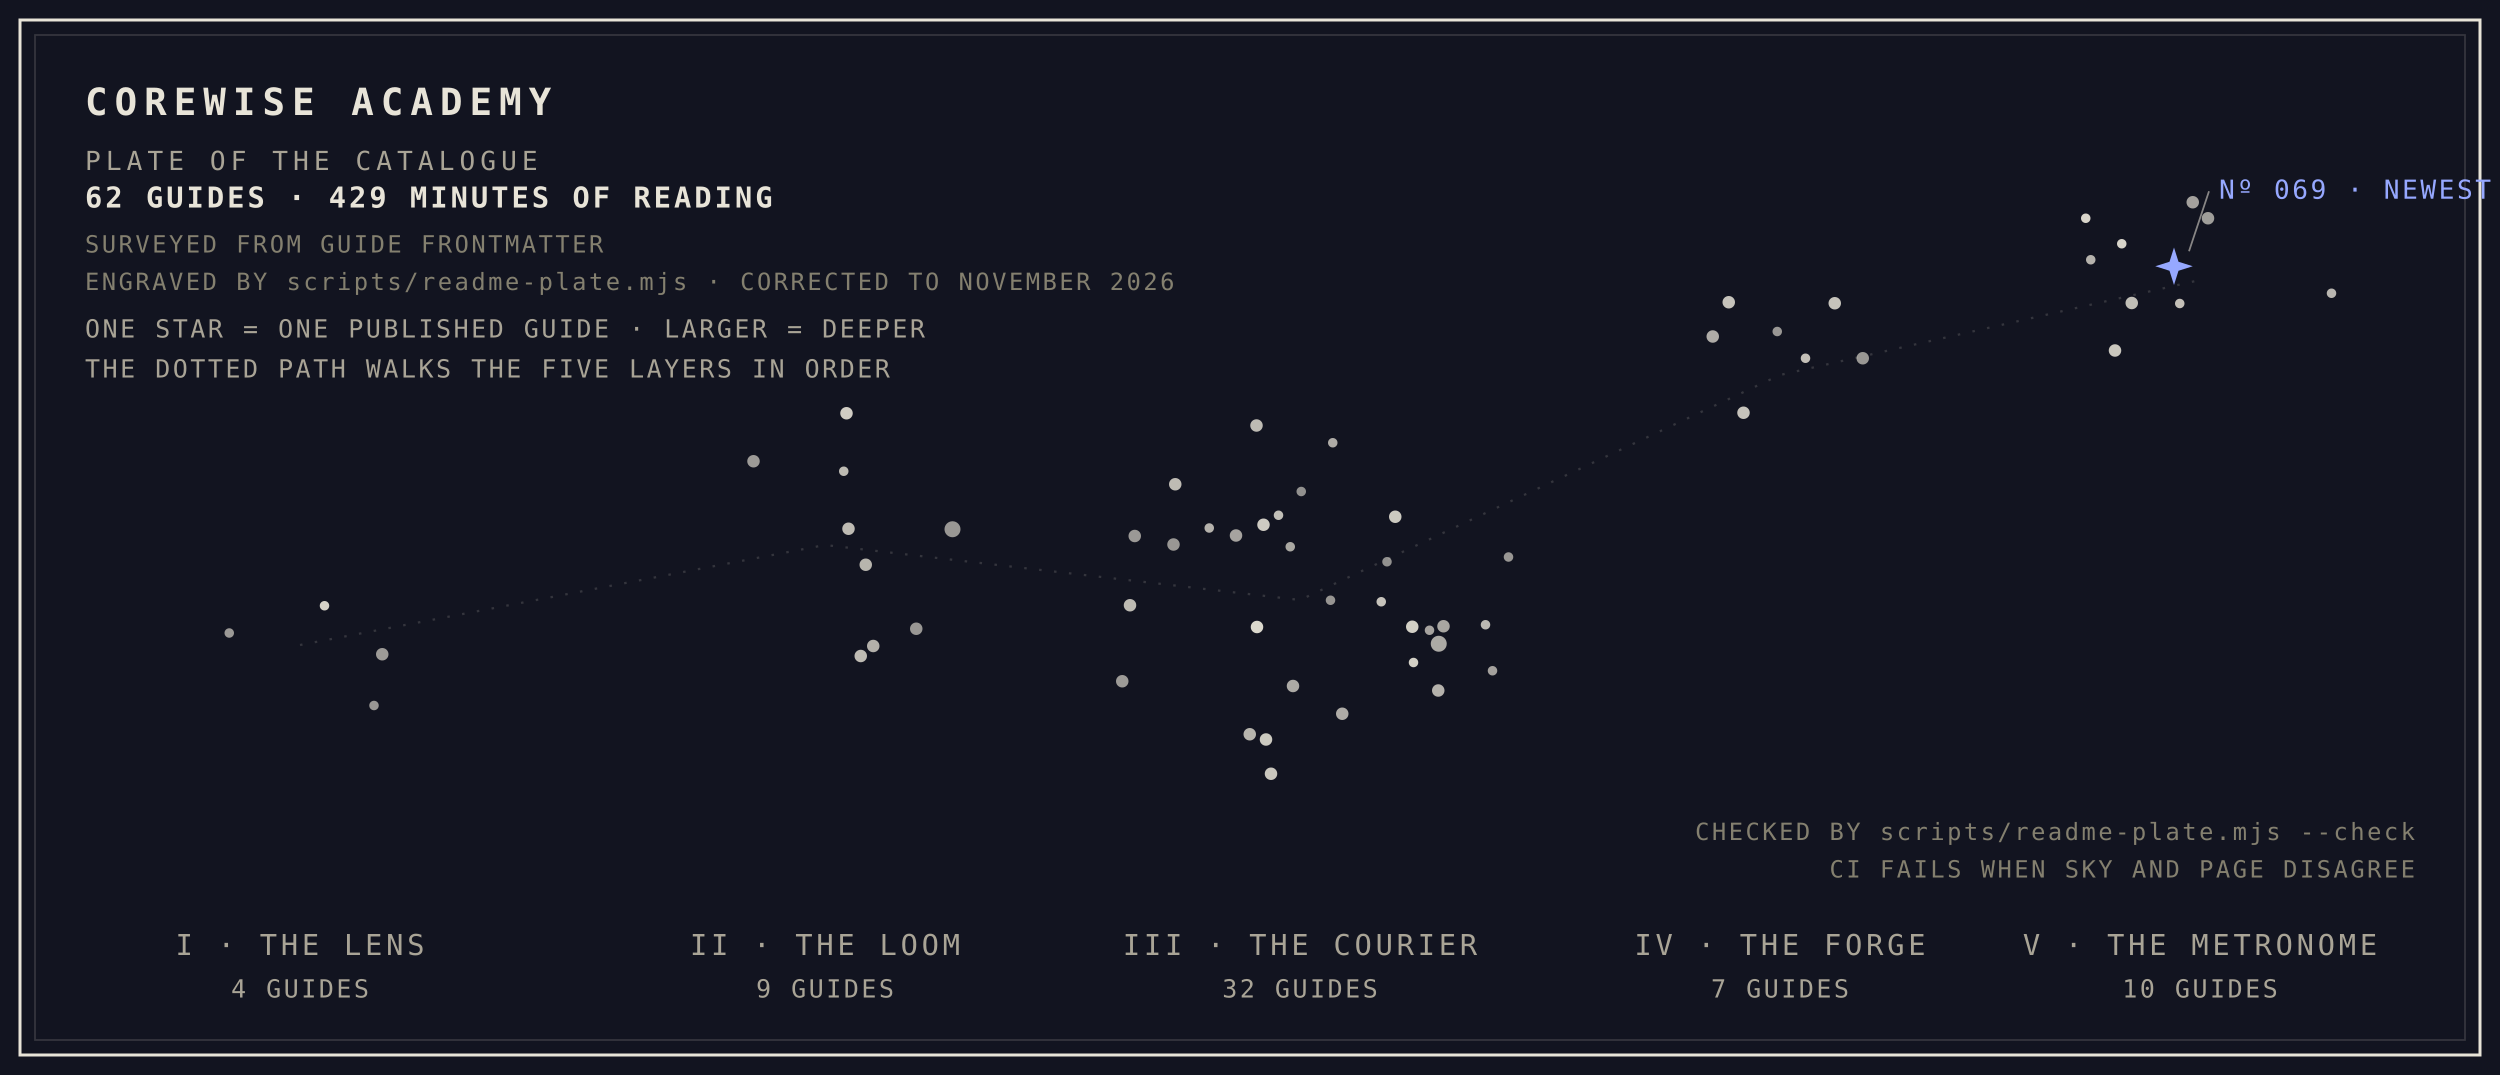
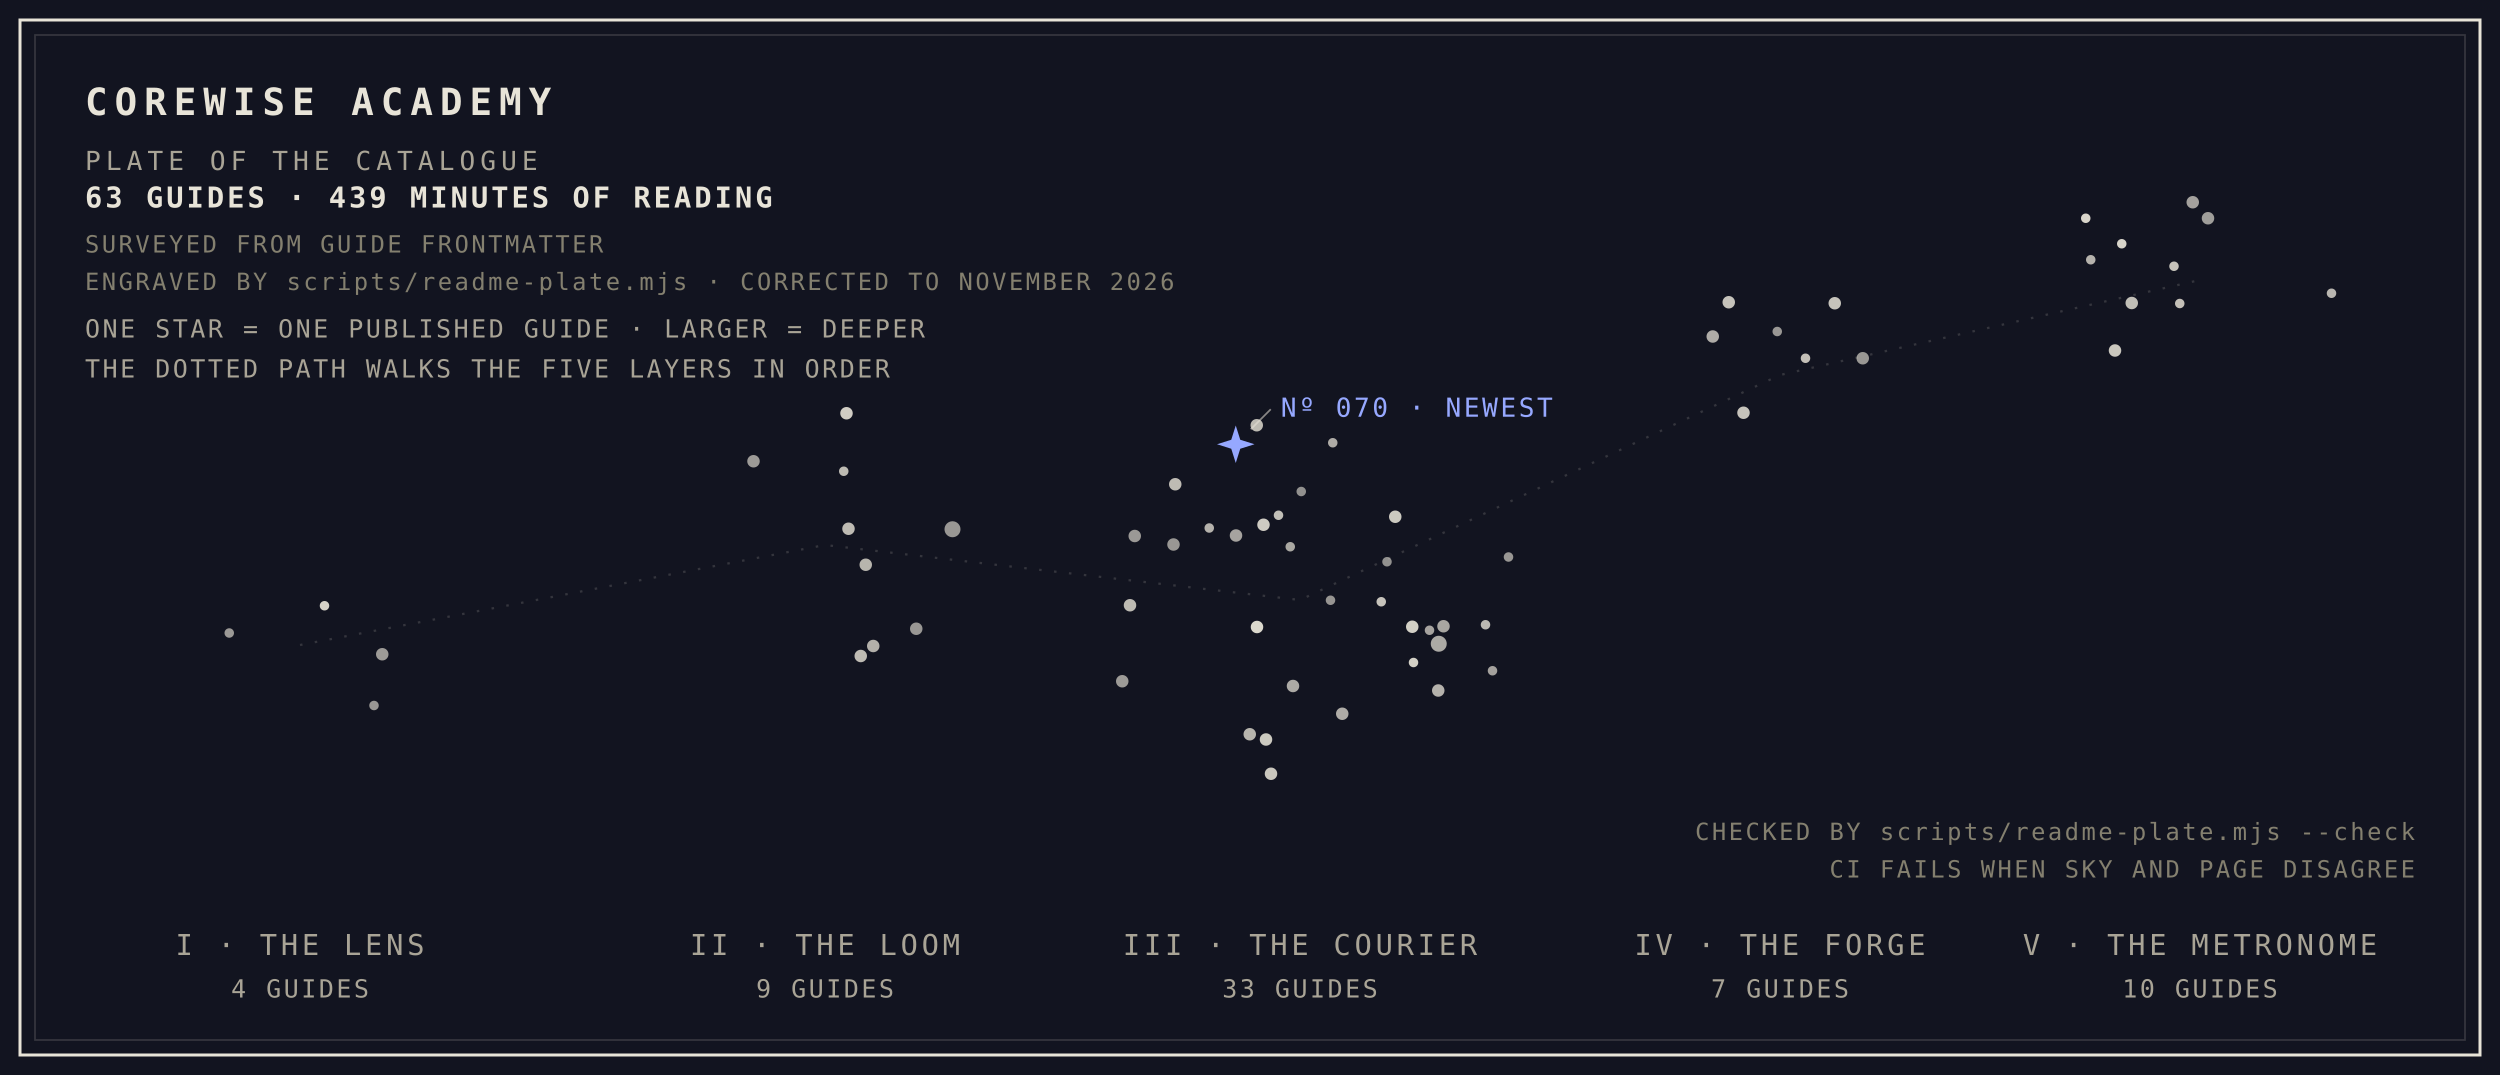
- <svg xmlns="http://www.w3.org/2000/svg" viewBox="0 0 1000 430" role="img" aria-label="Chart of the CoreWise Academy catalogue: 62 published guides as stars in five constellations, one per curriculum layer.">
+ <svg xmlns="http://www.w3.org/2000/svg" viewBox="0 0 1000 430" role="img" aria-label="Chart of the CoreWise Academy catalogue: 63 published guides as stars in five constellations, one per curriculum layer.">
  <g font-family="ui-monospace, 'IBM Plex Mono', SFMono-Regular, Menlo, monospace">
    <rect x="0" y="0" width="1000" height="430" fill="#121420" />
    <rect x="8" y="8" width="984" height="414" fill="none" stroke="#e8e4d8" stroke-width="1.2" />
    <rect x="14" y="14" width="972" height="402" fill="none" stroke="#e8e4d8" stroke-opacity="0.16" stroke-width="0.7" />
    <path d="M 120 258 L 330 218 L 520 240 L 712 150 L 880 112" fill="none" stroke="#e8e4d8" stroke-opacity="0.16" stroke-width="0.9" stroke-dasharray="1 5" />
    <circle cx="91.7" cy="253.2" r="1.9" fill="#e8e4d8" fill-opacity="0.64" />
    <circle cx="129.8" cy="242.3" r="1.9" fill="#e8e4d8" fill-opacity="0.91" />
    <circle cx="149.6" cy="282.2" r="1.9" fill="#e8e4d8" fill-opacity="0.63" />
    <circle cx="152.9" cy="261.7" r="2.5" fill="#e8e4d8" fill-opacity="0.65" />
    <text x="120" y="382" text-anchor="middle" font-size="11.5" letter-spacing="1.5" fill="#a9a496">I · THE LENS</text>
    <text x="120" y="399" text-anchor="middle" font-size="10" letter-spacing="1" fill="#a9a496">4 GUIDES</text>
    <circle cx="337.5" cy="188.5" r="1.9" fill="#e8e4d8" fill-opacity="0.8" />
    <circle cx="381" cy="211.7" r="3.2" fill="#e8e4d8" fill-opacity="0.63" />
    <circle cx="301.4" cy="184.5" r="2.5" fill="#e8e4d8" fill-opacity="0.65" />
    <circle cx="349.3" cy="258.4" r="2.5" fill="#e8e4d8" fill-opacity="0.75" />
    <circle cx="338.6" cy="165.3" r="2.5" fill="#e8e4d8" fill-opacity="0.89" />
    <circle cx="344.3" cy="262.4" r="2.5" fill="#e8e4d8" fill-opacity="0.8" />
    <circle cx="366.5" cy="251.5" r="2.5" fill="#e8e4d8" fill-opacity="0.63" />
    <circle cx="346.3" cy="225.9" r="2.5" fill="#e8e4d8" fill-opacity="0.77" />
    <circle cx="339.4" cy="211.5" r="2.5" fill="#e8e4d8" fill-opacity="0.8" />
    <text x="330" y="382" text-anchor="middle" font-size="11.5" letter-spacing="1.5" fill="#a9a496">II · THE LOOM</text>
    <text x="330" y="399" text-anchor="middle" font-size="10" letter-spacing="1" fill="#a9a496">9 GUIDES</text>
    <circle cx="575.3" cy="276.2" r="2.5" fill="#e8e4d8" fill-opacity="0.76" />
    <circle cx="469.4" cy="217.8" r="2.5" fill="#e8e4d8" fill-opacity="0.63" />
    <circle cx="564.9" cy="250.7" r="2.5" fill="#e8e4d8" fill-opacity="0.9" />
    <circle cx="516.1" cy="218.7" r="1.9" fill="#e8e4d8" fill-opacity="0.71" />
    <circle cx="448.9" cy="272.5" r="2.5" fill="#e8e4d8" fill-opacity="0.65" />
    <circle cx="536.9" cy="285.5" r="2.5" fill="#e8e4d8" fill-opacity="0.73" />
    <circle cx="506.4" cy="295.8" r="2.5" fill="#e8e4d8" fill-opacity="0.87" />
    <circle cx="552.5" cy="240.7" r="1.9" fill="#e8e4d8" fill-opacity="0.84" />
    <circle cx="505.4" cy="209.9" r="2.5" fill="#e8e4d8" fill-opacity="0.88" />
    <circle cx="517.2" cy="274.4" r="2.5" fill="#e8e4d8" fill-opacity="0.72" />
    <circle cx="483.7" cy="211.2" r="1.9" fill="#e8e4d8" fill-opacity="0.76" />
    <circle cx="533.1" cy="177.1" r="1.9" fill="#e8e4d8" fill-opacity="0.73" />
    <circle cx="571.8" cy="252.1" r="1.9" fill="#e8e4d8" fill-opacity="0.69" />
    <circle cx="494.4" cy="214.2" r="2.5" fill="#e8e4d8" fill-opacity="0.69" />
    <circle cx="520.5" cy="196.6" r="1.9" fill="#e8e4d8" fill-opacity="0.6" />
    <circle cx="575.5" cy="257.5" r="3.2" fill="#e8e4d8" fill-opacity="0.72" />
    <circle cx="453.9" cy="214.4" r="2.5" fill="#e8e4d8" fill-opacity="0.64" />
    <circle cx="532.2" cy="240.1" r="1.9" fill="#e8e4d8" fill-opacity="0.62" />
    <circle cx="470.1" cy="193.7" r="2.5" fill="#e8e4d8" fill-opacity="0.8" />
-     <circle cx="502.6" cy="170.2" r="2.5" fill="#e8e4d8" fill-opacity="0.8" />
+     <circle cx="502.7" cy="170.1" r="2.5" fill="#e8e4d8" fill-opacity="0.8" />
    <circle cx="452" cy="242.1" r="2.5" fill="#e8e4d8" fill-opacity="0.8" />
+     <path d="M12 0 L14.88 9.12 L24 12 L14.88 14.88 L12 24 L9.12 14.88 L0 12 L9.12 9.12 Z" transform="translate(486.80 170.20) scale(0.625)" fill="#96a8ff" />
    <circle cx="499.9" cy="293.7" r="2.5" fill="#e8e4d8" fill-opacity="0.77" />
    <circle cx="508.4" cy="309.5" r="2.5" fill="#e8e4d8" fill-opacity="0.86" />
    <circle cx="511.4" cy="206.1" r="1.9" fill="#e8e4d8" fill-opacity="0.82" />
    <circle cx="603.4" cy="222.8" r="1.9" fill="#e8e4d8" fill-opacity="0.63" />
    <circle cx="502.8" cy="250.8" r="2.5" fill="#e8e4d8" fill-opacity="0.94" />
    <circle cx="577.4" cy="250.5" r="2.5" fill="#e8e4d8" fill-opacity="0.7" />
    <circle cx="565.4" cy="265" r="1.9" fill="#e8e4d8" fill-opacity="0.9" />
    <circle cx="597" cy="268.3" r="1.9" fill="#e8e4d8" fill-opacity="0.68" />
    <circle cx="594.2" cy="249.9" r="1.9" fill="#e8e4d8" fill-opacity="0.79" />
    <circle cx="554.8" cy="224.7" r="1.9" fill="#e8e4d8" fill-opacity="0.6" />
    <circle cx="558.1" cy="206.7" r="2.5" fill="#e8e4d8" fill-opacity="0.87" />
    <text x="520" y="382" text-anchor="middle" font-size="11.5" letter-spacing="1.5" fill="#a9a496">III · THE COURIER</text>
-     <text x="520" y="399" text-anchor="middle" font-size="10" letter-spacing="1" fill="#a9a496">32 GUIDES</text>
+     <text x="520" y="399" text-anchor="middle" font-size="10" letter-spacing="1" fill="#a9a496">33 GUIDES</text>
    <circle cx="710.9" cy="132.6" r="1.9" fill="#e8e4d8" fill-opacity="0.63" />
    <circle cx="691.5" cy="120.9" r="2.5" fill="#e8e4d8" fill-opacity="0.84" />
    <circle cx="745.1" cy="143.3" r="2.5" fill="#e8e4d8" fill-opacity="0.63" />
    <circle cx="722.2" cy="143.3" r="1.9" fill="#e8e4d8" fill-opacity="0.83" />
    <circle cx="697.4" cy="165.1" r="2.5" fill="#e8e4d8" fill-opacity="0.84" />
    <circle cx="685.1" cy="134.6" r="2.5" fill="#e8e4d8" fill-opacity="0.73" />
    <circle cx="733.9" cy="121.3" r="2.5" fill="#e8e4d8" fill-opacity="0.84" />
    <text x="712" y="382" text-anchor="middle" font-size="11.5" letter-spacing="1.5" fill="#a9a496">IV · THE FORGE</text>
    <text x="712" y="399" text-anchor="middle" font-size="10" letter-spacing="1" fill="#a9a496">7 GUIDES</text>
    <circle cx="846" cy="140.2" r="2.5" fill="#e8e4d8" fill-opacity="0.86" />
    <circle cx="848.7" cy="97.5" r="1.9" fill="#e8e4d8" fill-opacity="0.92" />
    <circle cx="852.7" cy="121.2" r="2.5" fill="#e8e4d8" fill-opacity="0.82" />
    <circle cx="871.9" cy="121.4" r="1.9" fill="#e8e4d8" fill-opacity="0.83" />
    <circle cx="883.2" cy="87.3" r="2.5" fill="#e8e4d8" fill-opacity="0.66" />
    <circle cx="836.3" cy="103.9" r="1.9" fill="#e8e4d8" fill-opacity="0.76" />
    <circle cx="877.1" cy="80.9" r="2.5" fill="#e8e4d8" fill-opacity="0.68" />
    <circle cx="932.6" cy="117.3" r="1.9" fill="#e8e4d8" fill-opacity="0.78" />
-     <path d="M12 0 L14.88 9.12 L24 12 L14.88 14.88 L12 24 L9.12 14.88 L0 12 L9.12 9.12 Z" transform="translate(862.10 99.00) scale(0.625)" fill="#96a8ff" />
+     <circle cx="869.6" cy="106.5" r="1.9" fill="#e8e4d8" fill-opacity="0.84" />
    <circle cx="834.3" cy="87.3" r="1.9" fill="#e8e4d8" fill-opacity="0.93" />
    <text x="880" y="382" text-anchor="middle" font-size="11.5" letter-spacing="1.5" fill="#a9a496">V · THE METRONOME</text>
    <text x="880" y="399" text-anchor="middle" font-size="10" letter-spacing="1" fill="#a9a496">10 GUIDES</text>
-     <path d="M 875.6 100.5 L 883.6 76.5" stroke="#e8e4d8" stroke-opacity="0.55" stroke-width="0.7" fill="none" />
-     <text x="887.6" y="79.5" font-size="10.5" letter-spacing="1" fill="#96a8ff">Nº 069 · NEWEST</text>
+     <path d="M 500.3 171.7 L 508.3 163.7" stroke="#e8e4d8" stroke-opacity="0.55" stroke-width="0.7" fill="none" />
+     <text x="512.3" y="166.7" font-size="10.5" letter-spacing="1" fill="#96a8ff">Nº 070 · NEWEST</text>
    <text x="34" y="46" font-size="15" letter-spacing="2.8" fill="#e8e4d8" font-weight="600">COREWISE ACADEMY</text>
    <text x="34" y="68" font-size="10.5" letter-spacing="2" fill="#a9a496" font-weight="400">PLATE OF THE CATALOGUE</text>
-     <text x="34" y="83" font-size="11.5" letter-spacing="1.2" fill="#e8e4d8" font-weight="600">62 GUIDES · 429 MINUTES OF READING</text>
+     <text x="34" y="83" font-size="11.5" letter-spacing="1.2" fill="#e8e4d8" font-weight="600">63 GUIDES · 439 MINUTES OF READING</text>
    <text x="34" y="101" font-size="9.5" letter-spacing="1" fill="#84806f" font-weight="400">SURVEYED FROM GUIDE FRONTMATTER</text>
    <text x="34" y="116" font-size="9.5" letter-spacing="1" fill="#84806f" font-weight="400">ENGRAVED BY scripts/readme-plate.mjs · CORRECTED TO NOVEMBER 2026</text>
    <text x="34" y="135" font-size="10" letter-spacing="1" fill="#a9a496">ONE STAR = ONE PUBLISHED GUIDE · LARGER = DEEPER</text>
    <text x="34" y="151" font-size="10" letter-spacing="1" fill="#a9a496">THE DOTTED PATH WALKS THE FIVE LAYERS IN ORDER</text>
    <text x="966" y="336" text-anchor="end" font-size="9.5" letter-spacing="1" fill="#84806f">CHECKED BY scripts/readme-plate.mjs --check</text>
    <text x="966" y="351" text-anchor="end" font-size="9.5" letter-spacing="1" fill="#84806f">CI FAILS WHEN SKY AND PAGE DISAGREE</text>
  </g>
</svg>
